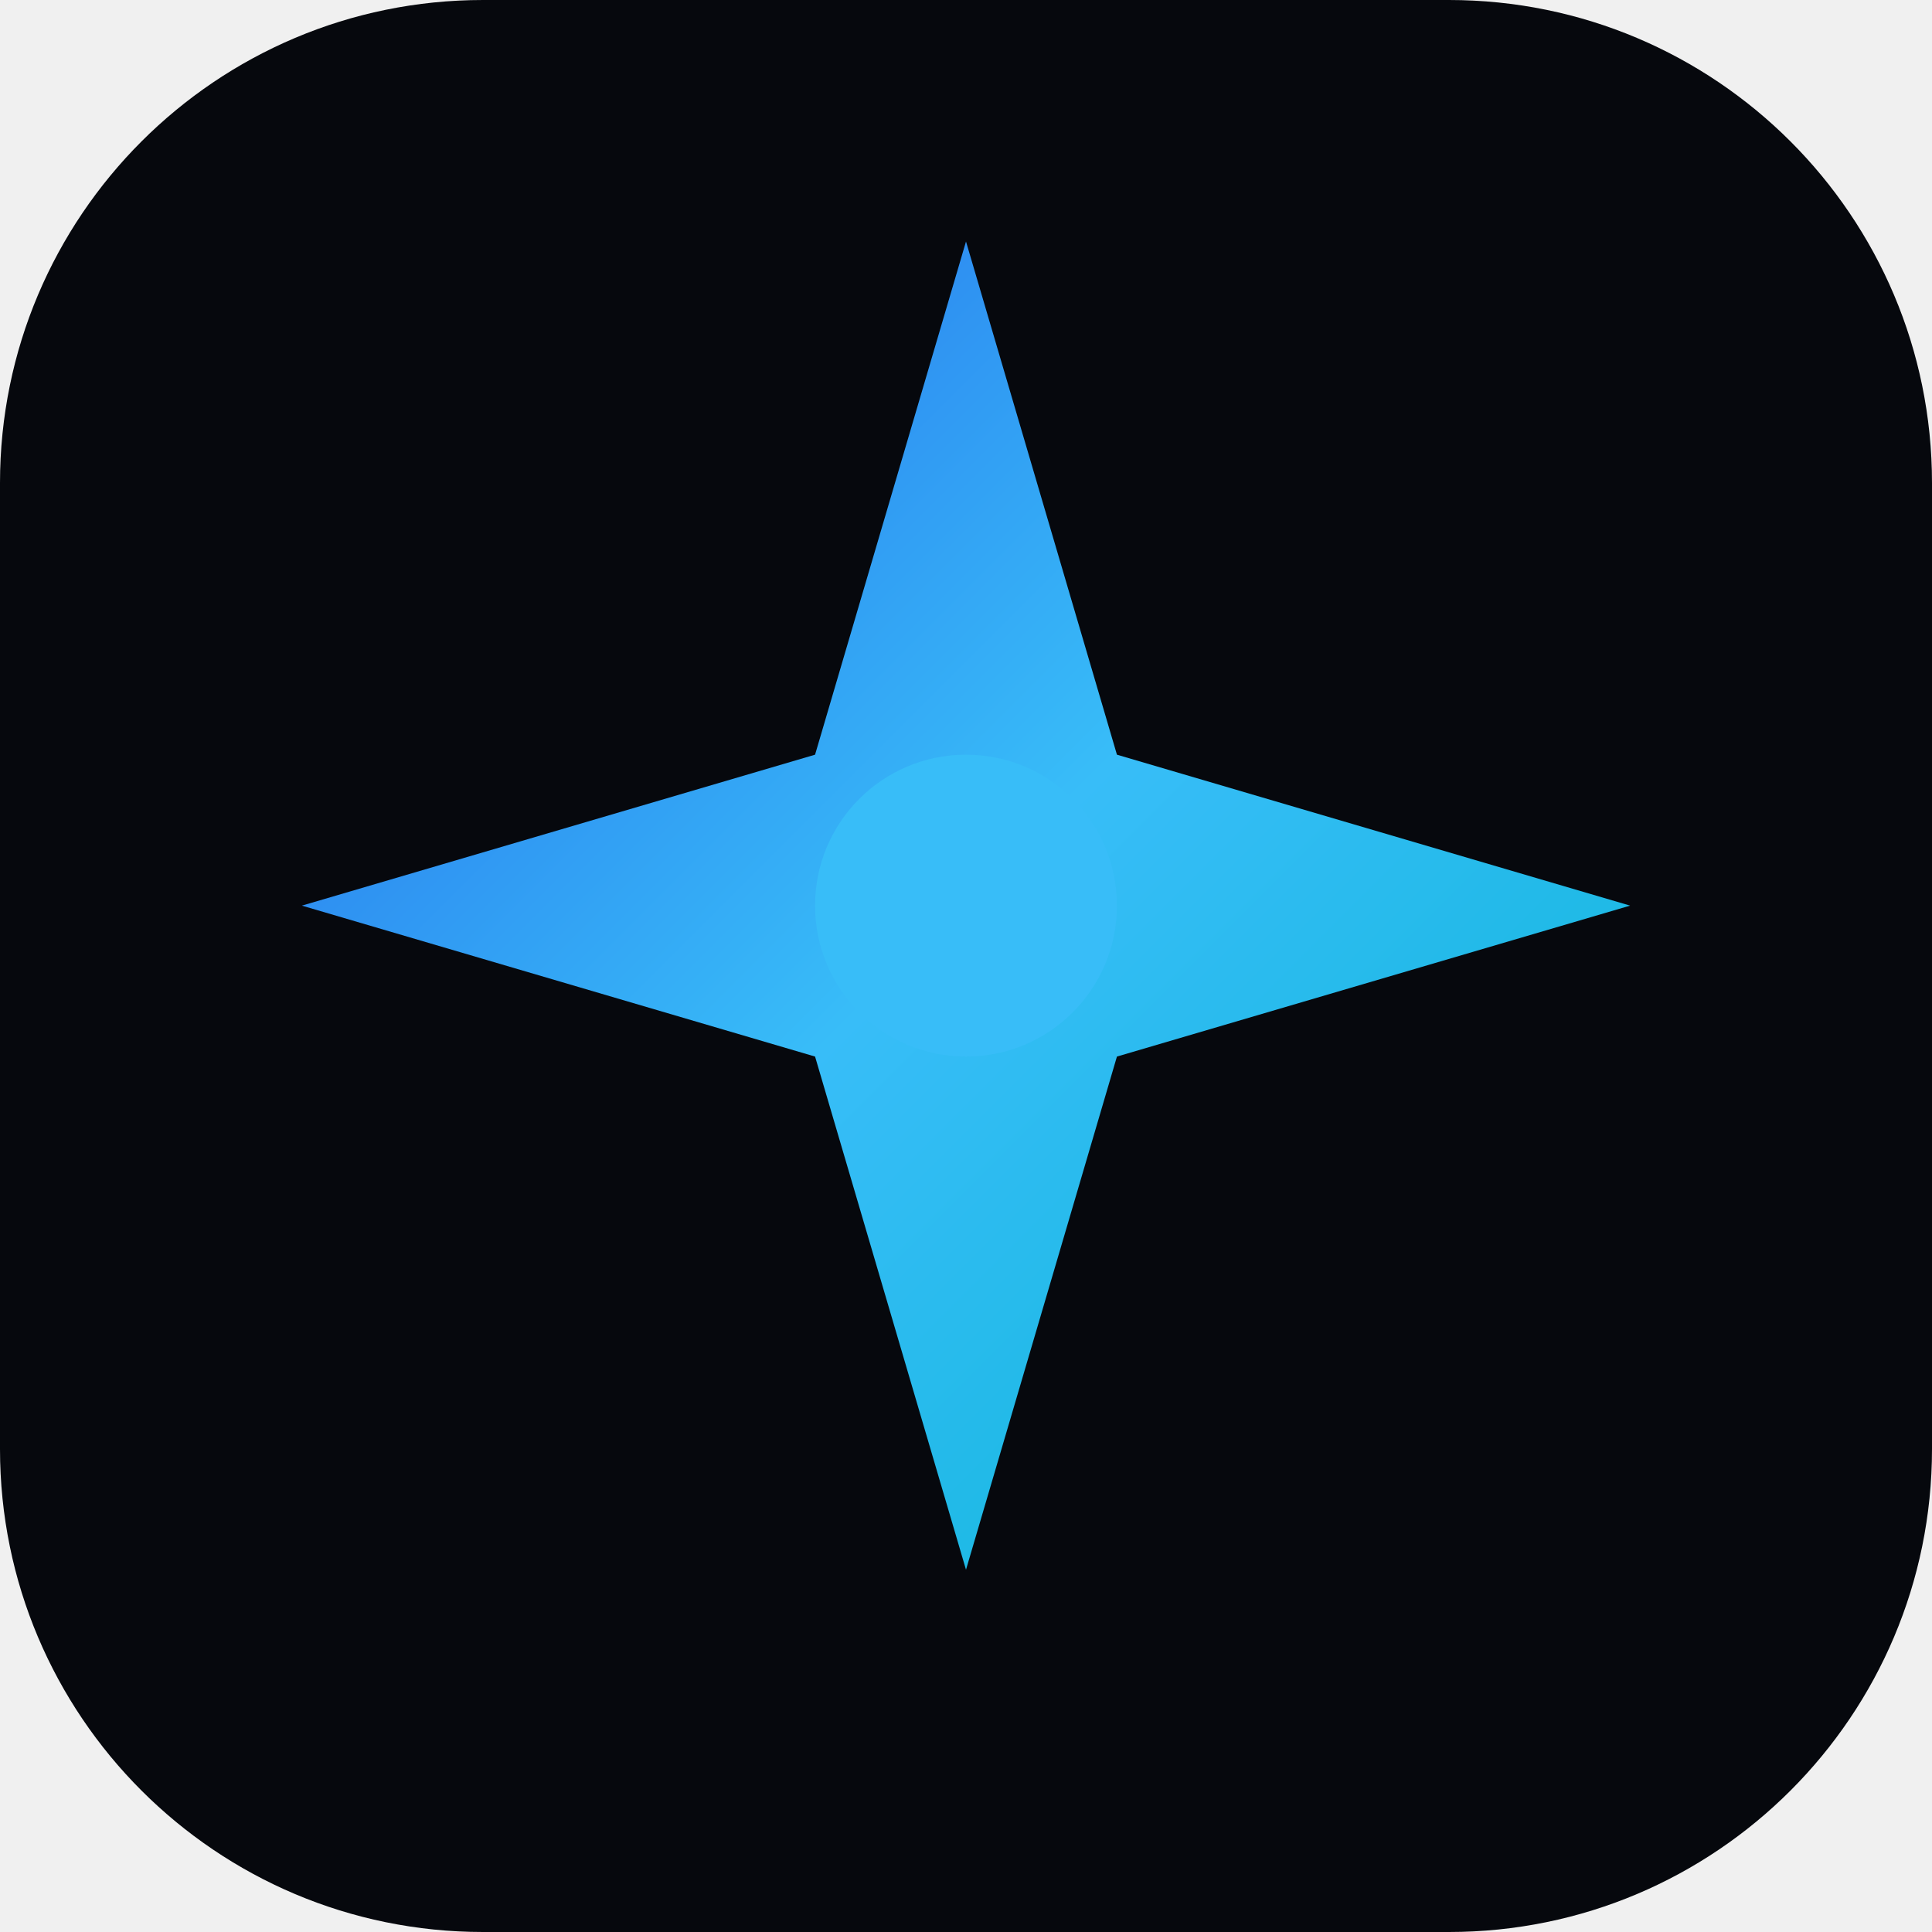
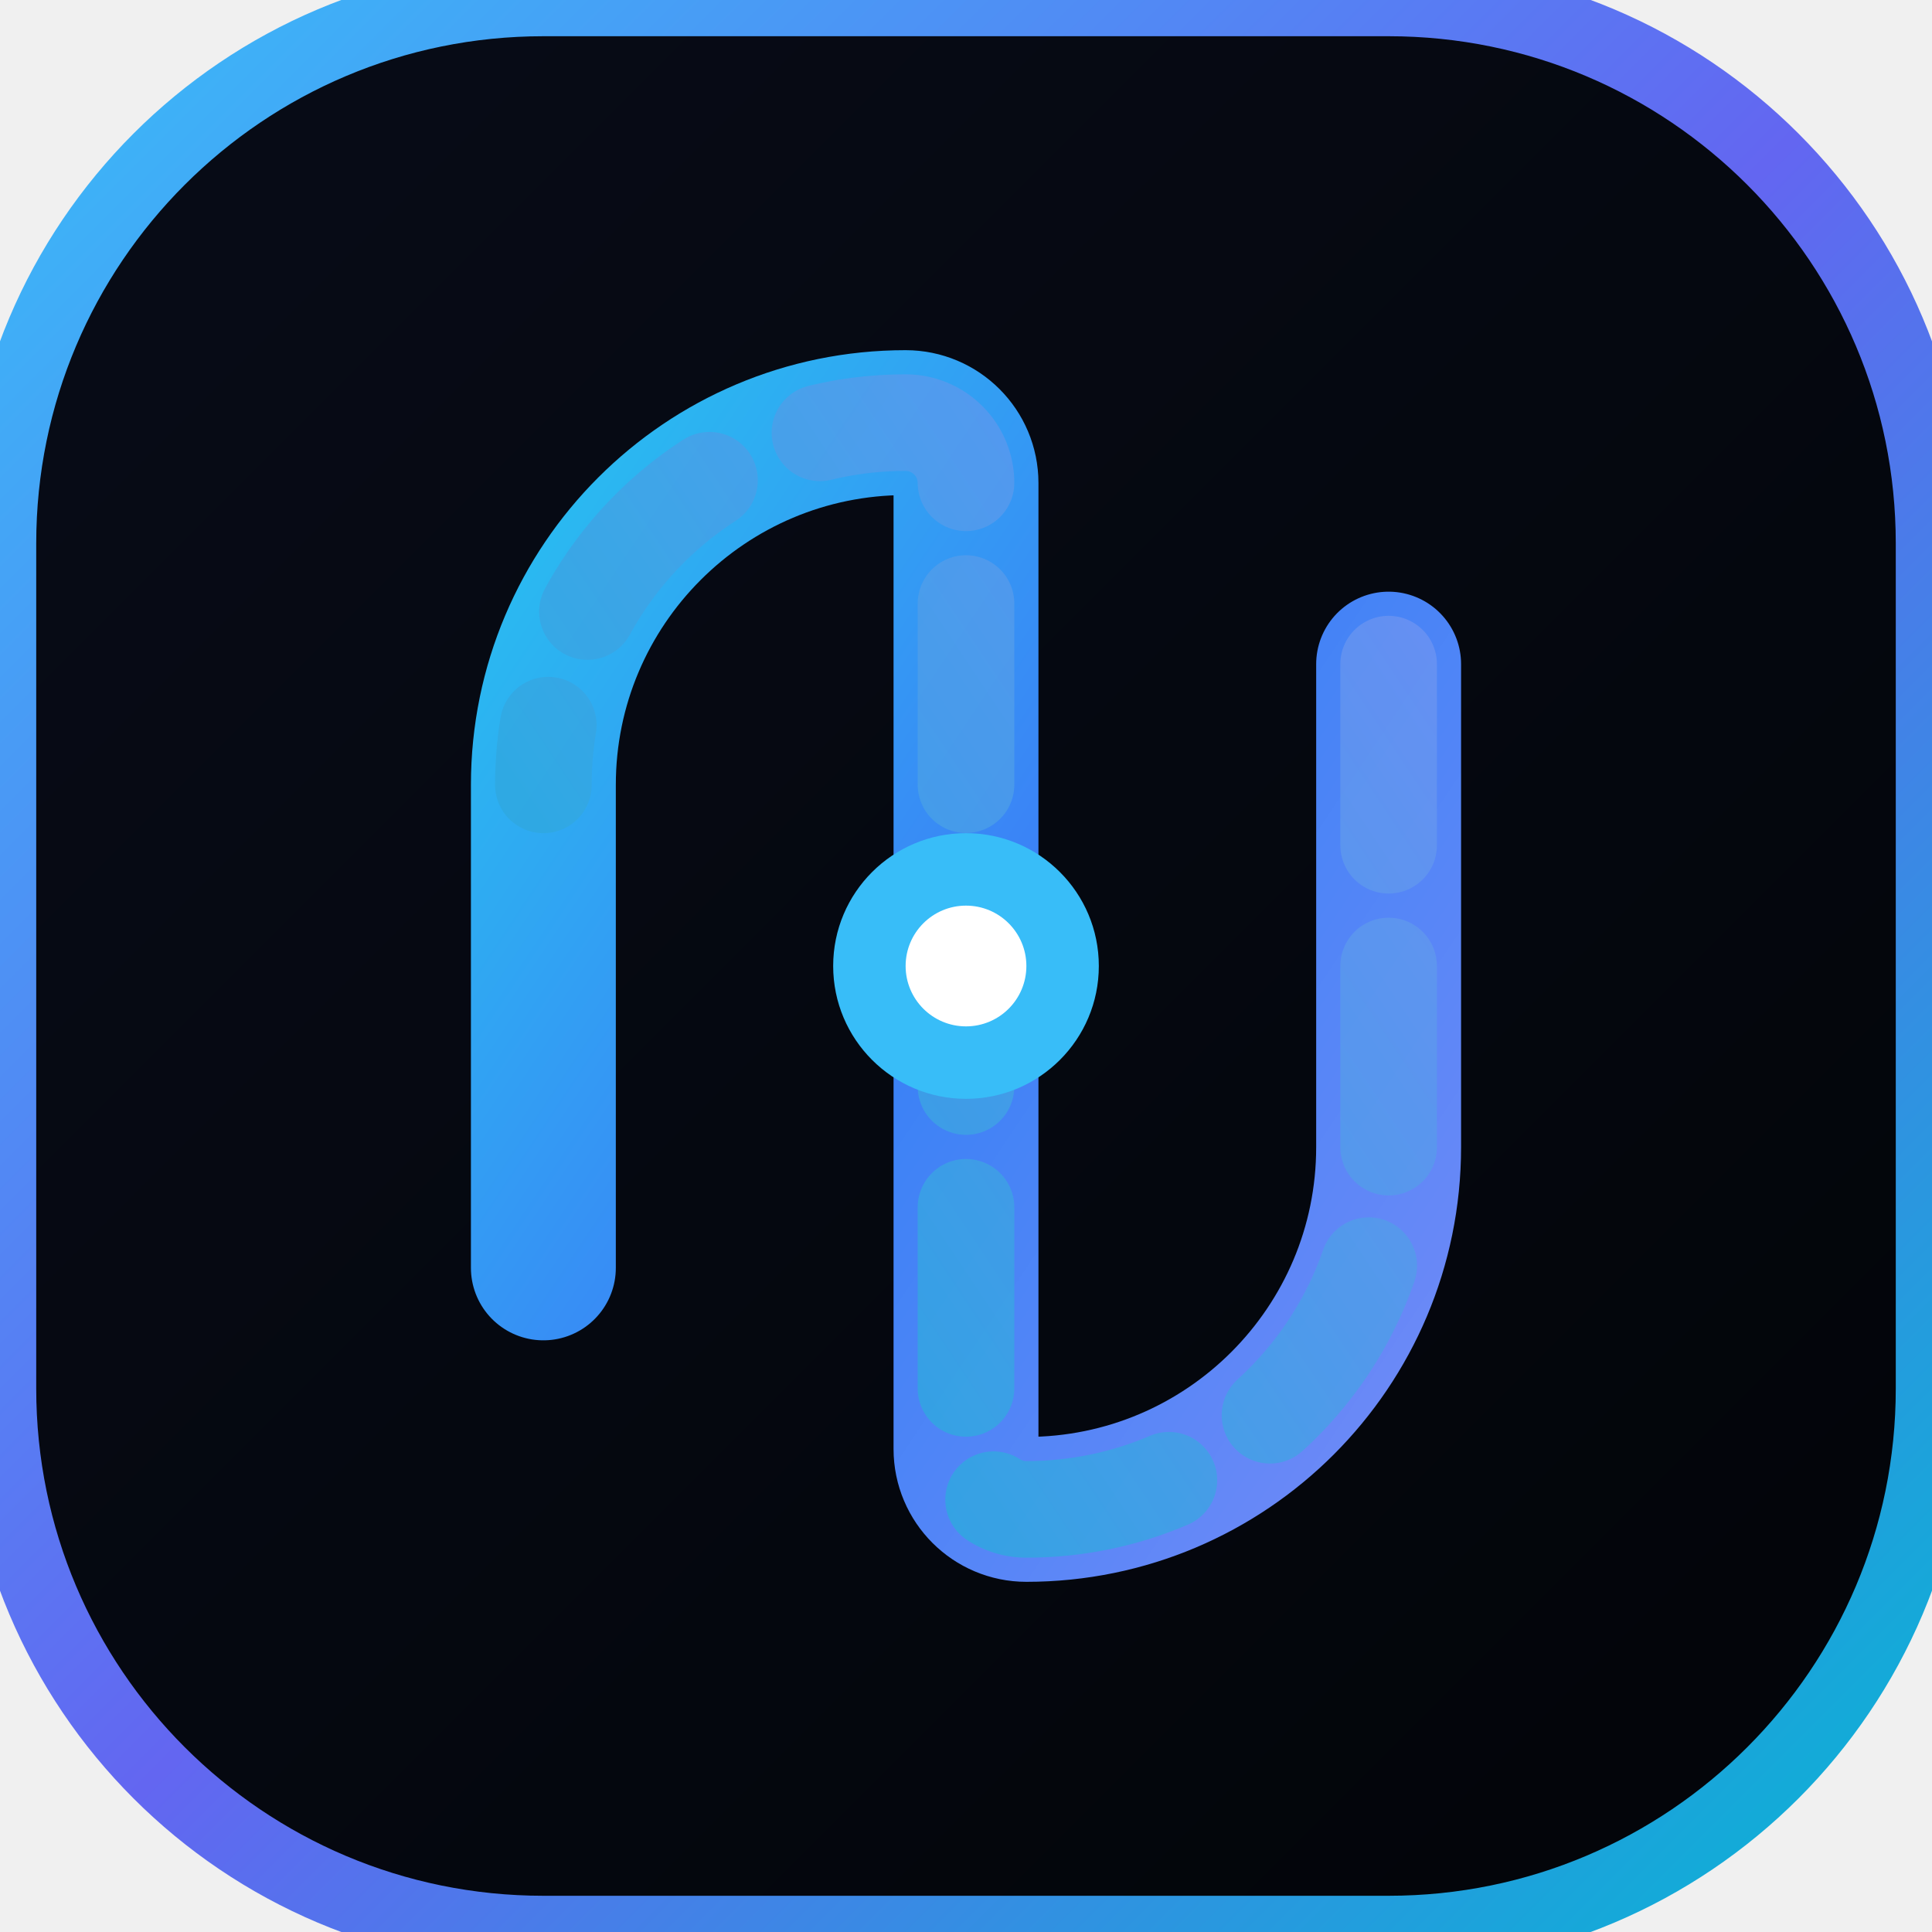
<svg xmlns="http://www.w3.org/2000/svg" viewBox="0 0 32 32" fill="none">
-   <rect width="32" height="32" rx="8" fill="#06080d" />
-   <path d="M16 4L18.5 12.5L27 15L18.5 17.5L16 26L13.5 17.5L5 15L13.5 12.5L16 4Z" fill="url(#paint0_linear)" />
-   <circle cx="16" cy="15" r="2.5" fill="#38bdf8" />
  <defs>
-     <linearGradient id="paint0_linear" x1="5" y1="4" x2="27" y2="26" gradientUnits="userSpaceOnUse">
-       <stop stop-color="#2563eb" />
-       <stop offset="0.5" stop-color="#38bdf8" />
+     <linearGradient id="fav-bg" x1="0" y1="0" x2="32" y2="32" gradientUnits="userSpaceOnUse">
+       <stop stop-color="#080c18" />
+       <stop offset="1" stop-color="#020408" />
+     </linearGradient>
+     <linearGradient id="fav-rim" x1="0" y1="0" x2="32" y2="32" gradientUnits="userSpaceOnUse">
+       <stop stop-color="#38bdf8" />
+       <stop offset="0.5" stop-color="#6366f1" />
+       <stop offset="1" stop-color="#06b6d4" />
+     </linearGradient>
+     <linearGradient id="fav-strand1" x1="4" y1="8" x2="28" y2="24" gradientUnits="userSpaceOnUse">
+       <stop stop-color="#22d3ee" />
+       <stop offset="0.5" stop-color="#3b82f6" />
+       <stop offset="1" stop-color="#818cf8" />
+     </linearGradient>
+     <linearGradient id="fav-strand2" x1="28" y1="8" x2="4" y2="24" gradientUnits="userSpaceOnUse">
+       <stop stop-color="#818cf8" />
      <stop offset="1" stop-color="#06b6d4" />
    </linearGradient>
  </defs>
+   <rect width="32" height="32" rx="9" fill="url(#fav-bg)" stroke="url(#fav-rim)" stroke-width="1.2" />
+   <path d="M9 21V13C9 9.686 11.686 7 15 7C15.552 7 16 7.448 16 8V24C16 24.552 16.448 25 17 25C20.314 25 23 22.314 23 19V11" stroke="url(#fav-strand1)" stroke-width="2.4" stroke-linecap="round" stroke-linejoin="round" />
+   <path d="M23 11V19C23 22.314 20.314 25 17 25C16.448 25 16 24.552 16 24V8C16 7.448 15.552 7 15 7C11.686 7 9 9.686 9 13" stroke="url(#fav-strand2)" stroke-width="1.6" stroke-linecap="round" stroke-dasharray="3 2" opacity="0.8" />
+   <circle cx="16" cy="16" r="2.2" fill="#38bdf8" />
+   <circle cx="16" cy="16" r="1" fill="#ffffff" />
</svg>
